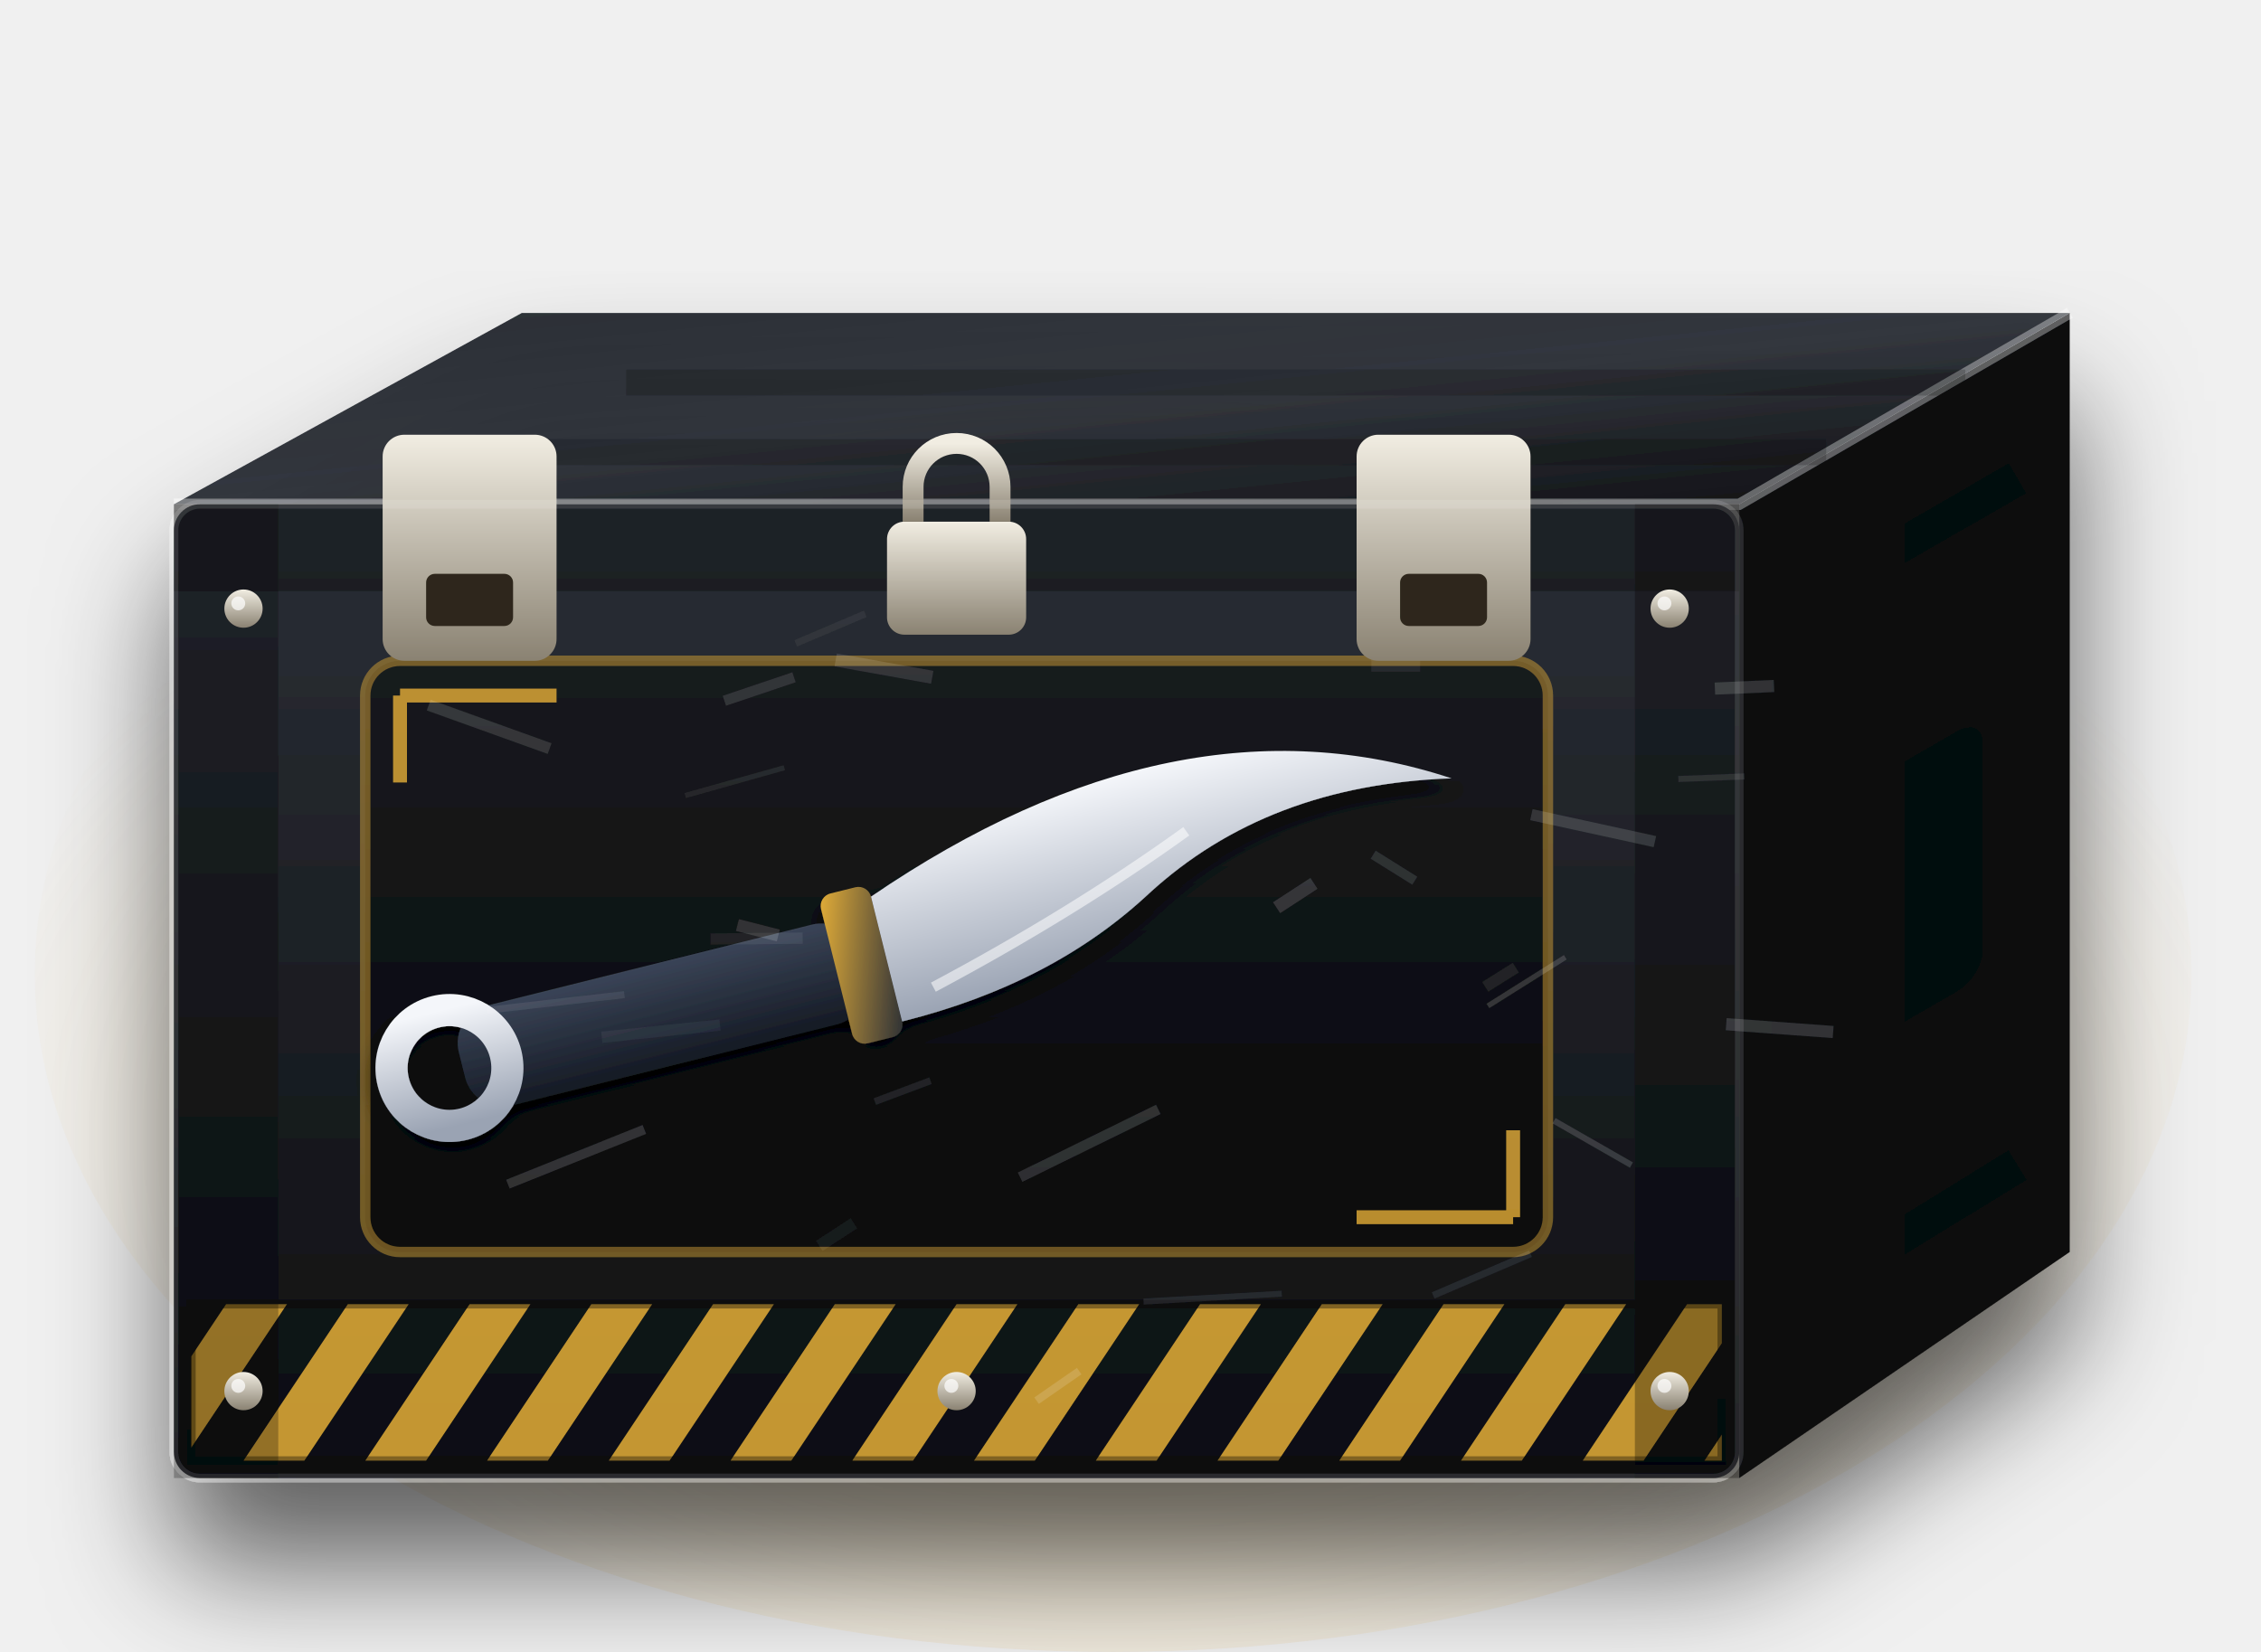
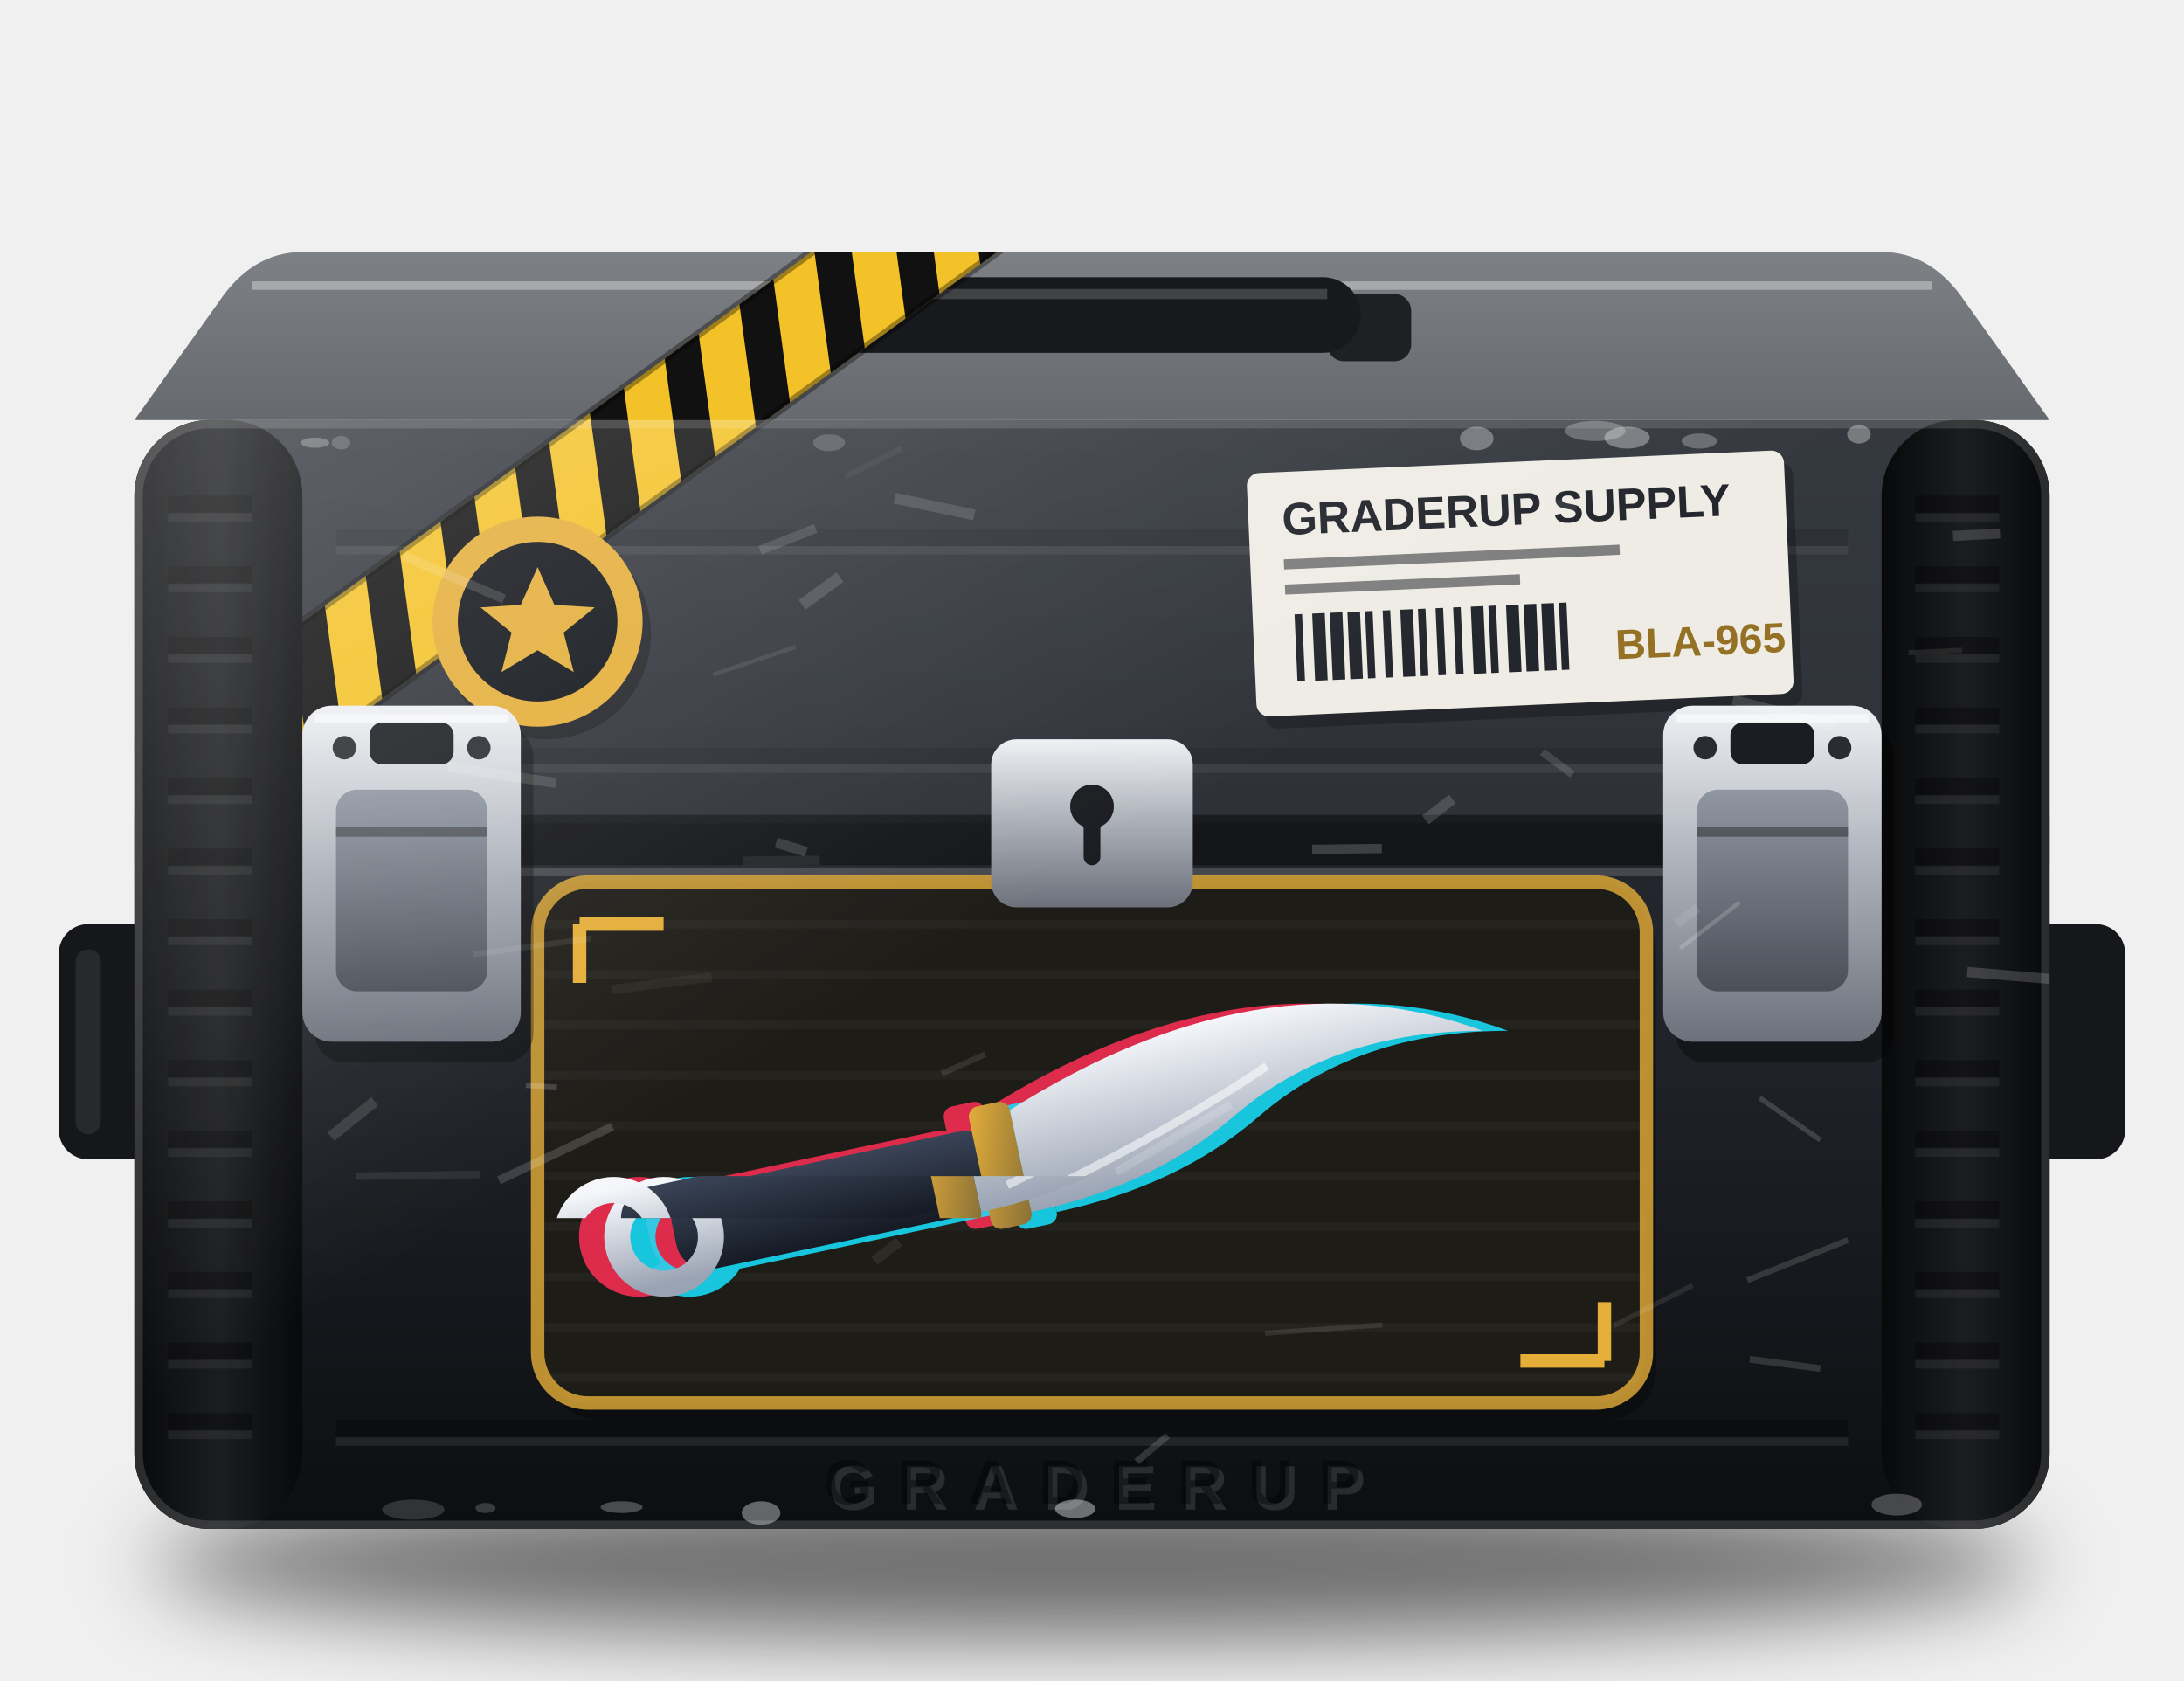
- <svg xmlns="http://www.w3.org/2000/svg" viewBox="0 0 260 190" fill="none">
+ <svg xmlns="http://www.w3.org/2000/svg" viewBox="0 0 260 200" fill="none">
  <defs>
    <linearGradient id="bladef" x1="0" y1="0" x2="0" y2="1">
      <stop offset="0" stop-color="#2b2f36" />
+       <stop offset=".55" stop-color="#202329" />
      <stop offset="1" stop-color="#0c0e11" />
    </linearGradient>
-     <linearGradient id="bladet" x1="0" y1="0" x2="1" y2="1">
-       <stop offset="0" stop-color="#2b2f36" />
-       <stop offset=".5" stop-color="#2b2f36" stop-opacity=".95" />
-       <stop offset="1" stop-color="#0c0e11" />
-     </linearGradient>
-     <linearGradient id="blades" x1="0" y1="0" x2="1" y2="0">
-       <stop offset="0" stop-color="#0c0e11" />
-       <stop offset="1" stop-color="#07090c" />
-     </linearGradient>
-     <linearGradient id="bladem" x1="0" y1="0" x2="0" y2="1">
-       <stop offset="0" stop-color="#f1ede2" />
-       <stop offset="1" stop-color="#8a8272" />
-     </linearGradient>
-     <linearGradient id="bladep" x1="0" y1="0" x2="0" y2="1">
-       <stop offset="0" stop-color="#000" stop-opacity=".35" />
-       <stop offset="1" stop-color="#000" stop-opacity=".55" />
-     </linearGradient>
-     <radialGradient id="bladeg" cx=".5" cy=".62" r=".55">
-       <stop offset="0" stop-color="#e4ae39" stop-opacity=".35" />
-       <stop offset="1" stop-color="#e4ae39" stop-opacity="0" />
-     </radialGradient>
+     <linearGradient id="bladet" x1="0" y1="0" x2="0" y2="1">
+       <stop offset="0" stop-color="#7d8084" />
+       <stop offset="1" stop-color="#66696e" />
+     </linearGradient>
+     <linearGradient id="bladeb" x1="0" y1="0" x2="1" y2="0">
+       <stop offset="0" stop-color="#08090b" />
+       <stop offset=".5" stop-color="#1c1d1f" />
+       <stop offset="1" stop-color="#08090b" />
+     </linearGradient>
+     <linearGradient id="bladegl" x1="0" y1="0" x2="1" y2="1">
+       <stop offset="0" stop-color="#fff" stop-opacity=".22" />
+       <stop offset=".45" stop-color="#fff" stop-opacity="0" />
+     </linearGradient>
+     <linearGradient id="blademt" x1="0" y1="0" x2="0" y2="1">
+       <stop offset="0" stop-color="#eef0f3" />
+       <stop offset=".5" stop-color="#a9aeb7" />
+       <stop offset="1" stop-color="#6c717b" />
+     </linearGradient>
+     <linearGradient id="blademd" x1="0" y1="0" x2="0" y2="1">
+       <stop offset="0" stop-color="#9097a2" />
+       <stop offset="1" stop-color="#4a4f58" />
+     </linearGradient>
    <linearGradient id="m" x1="0" y1="0" x2="0" y2="1">
      <stop offset="0" stop-color="#f4f6fa" />
      <stop offset="1" stop-color="#9aa3b3" />
    </linearGradient>
    <linearGradient id="d" x1="0" y1="0" x2="0" y2="1">
      <stop offset="0" stop-color="#3a4457" />
      <stop offset="1" stop-color="#151a24" />
    </linearGradient>
    <linearGradient id="acc" x1="0" y1="0" x2="1" y2="1">
      <stop offset="0" stop-color="#e4ae39" />
-       <stop offset="1" stop-color="#2b2f36" />
-     </linearGradient>
-     <filter id="bladesh" x="-10%" y="-10%" width="120%" height="140%">
-       <feDropShadow dx="0" dy="10" stdDeviation="7" flood-color="#000" flood-opacity=".6" />
+       <stop offset="1" stop-color="#886f38" />
+     </linearGradient>
+     <filter id="bladebl" x="-20%" y="-50%" width="140%" height="200%">
+       <feGaussianBlur stdDeviation="5" />
    </filter>
-     <filter id="bladews" x="-20%" y="-20%" width="140%" height="160%">
-       <feDropShadow dx="0" dy="2" stdDeviation="1.5" flood-color="#000" flood-opacity=".7" />
+     <filter id="blader" x="-10%" y="-10%" width="120%" height="120%">
+       <feFlood flood-color="#ff2d55" />
+       <feComposite in2="SourceAlpha" operator="in" />
    </filter>
+     <filter id="bladec" x="-10%" y="-10%" width="120%" height="120%">
+       <feFlood flood-color="#19e3ff" />
+       <feComposite in2="SourceAlpha" operator="in" />
+     </filter>
+     <clipPath id="bladeclip">
+       <path d="M36 30 H224 Q230 30 234 36 L244 50 V173 Q244 182 235 182 H25 Q16 182 16 173 V50 L26 36 Q30 30 36 30 Z" />
+     </clipPath>
+     <clipPath id="bladest">
+       <rect x="64" y="105" width="132" height="62" rx="6" />
+     </clipPath>
+     <clipPath id="blades1">
+       <rect x="0" y="112" width="260" height="7" />
+     </clipPath>
+     <clipPath id="blades2">
+       <rect x="0" y="140" width="260" height="5" />
+     </clipPath>
  </defs>
-   <ellipse cx="128" cy="112" rx="124" ry="78" fill="url(#bladeg)" />
-   <g filter="url(#bladesh)">
-     <path d="M200 58 L238 36 V144 L200 170 Z" fill="url(#blades)" />
-     <path d="M206 70 L232 55 M206 150 L232 134" stroke="#000" stroke-opacity=".35" stroke-width="4" />
-     <rect x="212" y="90" width="16" height="30" rx="3" transform="skewY(-30) translate(0 124)" fill="#000" fill-opacity=".35" />
-     <path d="M20 58 L200 58 L238 36 L60 36 Z" fill="url(#bladet)" />
-     <path d="M20 58 L200 58 L238 36" stroke="#fff" stroke-opacity=".35" stroke-width="1.3" />
-     <path d="M58 52 L210 52 M72 44 L226 44" stroke="#000" stroke-opacity=".18" stroke-width="3" />
-     <rect x="20" y="58" width="180" height="112" rx="3" fill="url(#bladef)" />
-     <rect x="20" y="58" width="180" height="10" fill="#000" fill-opacity=".3" />
-     <clipPath id="bladehz">
-       <rect x="22" y="150" width="176" height="18" />
-     </clipPath>
-     <g clip-path="url(#bladehz)">
-       <path d="M14 168 l12 -18 h7 l-12 18 z" fill="#e4ae39" fill-opacity=".85" />
-       <path d="M28 168 l12 -18 h7 l-12 18 z" fill="#e4ae39" fill-opacity=".85" />
-       <path d="M42 168 l12 -18 h7 l-12 18 z" fill="#e4ae39" fill-opacity=".85" />
-       <path d="M56 168 l12 -18 h7 l-12 18 z" fill="#e4ae39" fill-opacity=".85" />
-       <path d="M70 168 l12 -18 h7 l-12 18 z" fill="#e4ae39" fill-opacity=".85" />
-       <path d="M84 168 l12 -18 h7 l-12 18 z" fill="#e4ae39" fill-opacity=".85" />
-       <path d="M98 168 l12 -18 h7 l-12 18 z" fill="#e4ae39" fill-opacity=".85" />
-       <path d="M112 168 l12 -18 h7 l-12 18 z" fill="#e4ae39" fill-opacity=".85" />
-       <path d="M126 168 l12 -18 h7 l-12 18 z" fill="#e4ae39" fill-opacity=".85" />
-       <path d="M140 168 l12 -18 h7 l-12 18 z" fill="#e4ae39" fill-opacity=".85" />
-       <path d="M154 168 l12 -18 h7 l-12 18 z" fill="#e4ae39" fill-opacity=".85" />
-       <path d="M168 168 l12 -18 h7 l-12 18 z" fill="#e4ae39" fill-opacity=".85" />
-       <path d="M182 168 l12 -18 h7 l-12 18 z" fill="#e4ae39" fill-opacity=".85" />
-       <path d="M196 168 l12 -18 h7 l-12 18 z" fill="#e4ae39" fill-opacity=".85" />
-       <path d="M210 168 l12 -18 h7 l-12 18 z" fill="#e4ae39" fill-opacity=".85" />
-       <path d="M224 168 l12 -18 h7 l-12 18 z" fill="#e4ae39" fill-opacity=".85" />
-     </g>
-     <rect x="22" y="150" width="176" height="18" fill="none" stroke="#000" stroke-opacity=".35" />
-     <rect x="20" y="58" width="12" height="112" fill="#000" fill-opacity=".25" />
-     <rect x="188" y="58" width="12" height="112" fill="#000" fill-opacity=".3" />
-     <rect x="42" y="76" width="136" height="68" rx="4" fill="url(#bladep)" stroke="#e4ae39" stroke-opacity=".45" stroke-width="1.2" />
-     <path d="M46 80 h18 M46 80 v10 M174 140 h-18 M174 140 v-10" stroke="#e4ae39" stroke-opacity=".8" stroke-width="1.6" />
-     <g transform="translate(38 56) scale(.74) rotate(-14 100 70)" filter="url(#bladews)">
+   <ellipse cx="130" cy="186" rx="112" ry="9" fill="#000" fill-opacity=".55" filter="url(#bladebl)" />
+   <rect x="7" y="110" width="12" height="28" rx="3.5" fill="#15171b" />
+   <rect x="9" y="113" width="3" height="22" rx="1.5" fill="#fff" fill-opacity=".08" />
+   <rect x="241" y="110" width="12" height="28" rx="3.5" fill="#15171b" />
+   <path d="M36 30 H224 Q230 30 234 36 L244 50 H16 L26 36 Q30 30 36 30 Z" fill="url(#bladet)" />
+   <path d="M30 34 H230" stroke="#fff" stroke-opacity=".35" stroke-width="1" />
+   <rect x="92" y="35" width="10" height="8" rx="2" fill="#1e2024" />
+   <rect x="158" y="35" width="10" height="8" rx="2" fill="#1e2024" />
+   <rect x="98" y="33" width="64" height="9" rx="4.5" fill="#17191d" />
+   <path d="M102 35 h56" stroke="#fff" stroke-opacity=".18" stroke-width="1.2" />
+   <rect x="16" y="50" width="228" height="132" rx="9" fill="url(#bladef)" />
+   <rect x="16" y="50" width="228" height="48" rx="9" fill="#fff" fill-opacity=".05" />
+   <path d="M40 64 H220 M40 90 H220" stroke="#000" stroke-opacity=".12" stroke-width="2" />
+   <path d="M40 65.5 H220 M40 91.5 H220" stroke="#fff" stroke-opacity=".06" stroke-width="1" />
+   <g clip-path="url(#bladeclip)">
+     <g transform="rotate(-36 60 64)">
+       <rect x="-40" y="58" width="170" height="13" fill="#f3c228" />
+       <path d="M-40 71 l7 -13 h5 l-7 13 z" fill="#111" />
+       <path d="M-29 71 l7 -13 h5 l-7 13 z" fill="#111" />
+       <path d="M-18 71 l7 -13 h5 l-7 13 z" fill="#111" />
+       <path d="M-7 71 l7 -13 h5 l-7 13 z" fill="#111" />
+       <path d="M4 71 l7 -13 h5 l-7 13 z" fill="#111" />
+       <path d="M15 71 l7 -13 h5 l-7 13 z" fill="#111" />
+       <path d="M26 71 l7 -13 h5 l-7 13 z" fill="#111" />
+       <path d="M37 71 l7 -13 h5 l-7 13 z" fill="#111" />
+       <path d="M48 71 l7 -13 h5 l-7 13 z" fill="#111" />
+       <path d="M59 71 l7 -13 h5 l-7 13 z" fill="#111" />
+       <path d="M70 71 l7 -13 h5 l-7 13 z" fill="#111" />
+       <path d="M81 71 l7 -13 h5 l-7 13 z" fill="#111" />
+       <path d="M92 71 l7 -13 h5 l-7 13 z" fill="#111" />
+       <path d="M103 71 l7 -13 h5 l-7 13 z" fill="#111" />
+       <path d="M114 71 l7 -13 h5 l-7 13 z" fill="#111" />
+       <path d="M125 71 l7 -13 h5 l-7 13 z" fill="#111" />
+       <path d="M136 71 l7 -13 h5 l-7 13 z" fill="#111" />
+       <path d="M147 71 l7 -13 h5 l-7 13 z" fill="#111" />
+       <rect x="-40" y="58" width="170" height="13" fill="none" stroke="#000" stroke-opacity=".35" />
+     </g>
+   </g>
+   <rect x="16" y="97" width="228" height="6" fill="#000" fill-opacity=".45" />
+   <path d="M16 103.8 H244" stroke="#fff" stroke-opacity=".16" stroke-width="1" />
+   <path d="M40 170 H220" stroke="#000" stroke-opacity=".28" stroke-width="2" />
+   <path d="M40 171.6 H220" stroke="#fff" stroke-opacity=".08" stroke-width="1" />
+   <rect x="16" y="50" width="20" height="132" rx="9" fill="url(#bladeb)" />
+   <path d="M20 60 h10" stroke="#000" stroke-opacity=".32" stroke-width="2" />
+   <path d="M20 61.6 h10" stroke="#fff" stroke-opacity=".06" stroke-width="1" />
+   <path d="M20 68.4 h10" stroke="#000" stroke-opacity=".32" stroke-width="2" />
+   <path d="M20 70 h10" stroke="#fff" stroke-opacity=".06" stroke-width="1" />
+   <path d="M20 76.8 h10" stroke="#000" stroke-opacity=".32" stroke-width="2" />
+   <path d="M20 78.4 h10" stroke="#fff" stroke-opacity=".06" stroke-width="1" />
+   <path d="M20 85.2 h10" stroke="#000" stroke-opacity=".32" stroke-width="2" />
+   <path d="M20 86.8 h10" stroke="#fff" stroke-opacity=".06" stroke-width="1" />
+   <path d="M20 93.6 h10" stroke="#000" stroke-opacity=".32" stroke-width="2" />
+   <path d="M20 95.2 h10" stroke="#fff" stroke-opacity=".06" stroke-width="1" />
+   <path d="M20 102 h10" stroke="#000" stroke-opacity=".32" stroke-width="2" />
+   <path d="M20 103.6 h10" stroke="#fff" stroke-opacity=".06" stroke-width="1" />
+   <path d="M20 110.4 h10" stroke="#000" stroke-opacity=".32" stroke-width="2" />
+   <path d="M20 112 h10" stroke="#fff" stroke-opacity=".06" stroke-width="1" />
+   <path d="M20 118.8 h10" stroke="#000" stroke-opacity=".32" stroke-width="2" />
+   <path d="M20 120.4 h10" stroke="#fff" stroke-opacity=".06" stroke-width="1" />
+   <path d="M20 127.2 h10" stroke="#000" stroke-opacity=".32" stroke-width="2" />
+   <path d="M20 128.8 h10" stroke="#fff" stroke-opacity=".06" stroke-width="1" />
+   <path d="M20 135.6 h10" stroke="#000" stroke-opacity=".32" stroke-width="2" />
+   <path d="M20 137.2 h10" stroke="#fff" stroke-opacity=".06" stroke-width="1" />
+   <path d="M20 144 h10" stroke="#000" stroke-opacity=".32" stroke-width="2" />
+   <path d="M20 145.6 h10" stroke="#fff" stroke-opacity=".06" stroke-width="1" />
+   <path d="M20 152.4 h10" stroke="#000" stroke-opacity=".32" stroke-width="2" />
+   <path d="M20 154 h10" stroke="#fff" stroke-opacity=".06" stroke-width="1" />
+   <path d="M20 160.8 h10" stroke="#000" stroke-opacity=".32" stroke-width="2" />
+   <path d="M20 162.4 h10" stroke="#fff" stroke-opacity=".06" stroke-width="1" />
+   <path d="M20 169.2 h10" stroke="#000" stroke-opacity=".32" stroke-width="2" />
+   <path d="M20 170.8 h10" stroke="#fff" stroke-opacity=".06" stroke-width="1" />
+   <rect x="224" y="50" width="20" height="132" rx="9" fill="url(#bladeb)" />
+   <path d="M228 60 h10" stroke="#000" stroke-opacity=".32" stroke-width="2" />
+   <path d="M228 61.6 h10" stroke="#fff" stroke-opacity=".06" stroke-width="1" />
+   <path d="M228 68.4 h10" stroke="#000" stroke-opacity=".32" stroke-width="2" />
+   <path d="M228 70 h10" stroke="#fff" stroke-opacity=".06" stroke-width="1" />
+   <path d="M228 76.8 h10" stroke="#000" stroke-opacity=".32" stroke-width="2" />
+   <path d="M228 78.4 h10" stroke="#fff" stroke-opacity=".06" stroke-width="1" />
+   <path d="M228 85.2 h10" stroke="#000" stroke-opacity=".32" stroke-width="2" />
+   <path d="M228 86.8 h10" stroke="#fff" stroke-opacity=".06" stroke-width="1" />
+   <path d="M228 93.6 h10" stroke="#000" stroke-opacity=".32" stroke-width="2" />
+   <path d="M228 95.2 h10" stroke="#fff" stroke-opacity=".06" stroke-width="1" />
+   <path d="M228 102 h10" stroke="#000" stroke-opacity=".32" stroke-width="2" />
+   <path d="M228 103.6 h10" stroke="#fff" stroke-opacity=".06" stroke-width="1" />
+   <path d="M228 110.4 h10" stroke="#000" stroke-opacity=".32" stroke-width="2" />
+   <path d="M228 112 h10" stroke="#fff" stroke-opacity=".06" stroke-width="1" />
+   <path d="M228 118.8 h10" stroke="#000" stroke-opacity=".32" stroke-width="2" />
+   <path d="M228 120.4 h10" stroke="#fff" stroke-opacity=".06" stroke-width="1" />
+   <path d="M228 127.2 h10" stroke="#000" stroke-opacity=".32" stroke-width="2" />
+   <path d="M228 128.8 h10" stroke="#fff" stroke-opacity=".06" stroke-width="1" />
+   <path d="M228 135.6 h10" stroke="#000" stroke-opacity=".32" stroke-width="2" />
+   <path d="M228 137.2 h10" stroke="#fff" stroke-opacity=".06" stroke-width="1" />
+   <path d="M228 144 h10" stroke="#000" stroke-opacity=".32" stroke-width="2" />
+   <path d="M228 145.6 h10" stroke="#fff" stroke-opacity=".06" stroke-width="1" />
+   <path d="M228 152.4 h10" stroke="#000" stroke-opacity=".32" stroke-width="2" />
+   <path d="M228 154 h10" stroke="#fff" stroke-opacity=".06" stroke-width="1" />
+   <path d="M228 160.8 h10" stroke="#000" stroke-opacity=".32" stroke-width="2" />
+   <path d="M228 162.4 h10" stroke="#fff" stroke-opacity=".06" stroke-width="1" />
+   <path d="M228 169.2 h10" stroke="#000" stroke-opacity=".32" stroke-width="2" />
+   <path d="M228 170.8 h10" stroke="#fff" stroke-opacity=".06" stroke-width="1" />
+   <g transform="rotate(-2.5 180 70)">
+     <rect x="149" y="55" width="64" height="29" rx="1.5" fill="#000" fill-opacity=".25" transform="translate(1 1.5)" />
+     <rect x="149" y="55" width="64" height="29" rx="1.5" fill="#eeece4" />
+     <text x="153" y="62.5" font-family="Arial, sans-serif" font-weight="700" font-size="5.4" fill="#23262c">GRADERUP SUPPLY</text>
+     <path d="M153 66 h40 M153 69 h28" stroke="#23262c" stroke-opacity=".55" stroke-width="1.2" />
+     <rect x="154" y="72" width="0.9" height="8" fill="#23262c" />
+     <rect x="156.1" y="72" width="1.5" height="8" fill="#23262c" />
+     <rect x="158.2" y="72" width="1.5" height="8" fill="#23262c" />
+     <rect x="160.3" y="72" width="1.5" height="8" fill="#23262c" />
+     <rect x="162.4" y="72" width="0.9" height="8" fill="#23262c" />
+     <rect x="164.5" y="72" width="0.9" height="8" fill="#23262c" />
+     <rect x="166.6" y="72" width="1.5" height="8" fill="#23262c" />
+     <rect x="168.7" y="72" width="0.9" height="8" fill="#23262c" />
+     <rect x="170.8" y="72" width="0.9" height="8" fill="#23262c" />
+     <rect x="172.9" y="72" width="0.9" height="8" fill="#23262c" />
+     <rect x="175" y="72" width="1.5" height="8" fill="#23262c" />
+     <rect x="177.1" y="72" width="0.9" height="8" fill="#23262c" />
+     <rect x="179.2" y="72" width="1.5" height="8" fill="#23262c" />
+     <rect x="181.3" y="72" width="1.5" height="8" fill="#23262c" />
+     <rect x="183.4" y="72" width="1.5" height="8" fill="#23262c" />
+     <rect x="185.5" y="72" width="0.9" height="8" fill="#23262c" />
+     <text x="192" y="79" font-family="Arial, sans-serif" font-weight="700" font-size="5" fill="#947125">BLA-965</text>
+   </g>
+   <circle cx="64" cy="74" r="12.5" fill="#000" fill-opacity=".3" transform="translate(1 1.5)" />
+   <circle cx="64" cy="74" r="12.5" fill="#e4ae39" />
+   <circle cx="64" cy="74" r="9.5" fill="#101318" />
+   <path d="M64 67.5 L66 72 L70.8 72.3 L67.1 75.3 L68.3 80 L64 77.4 L59.7 80 L60.9 75.3 L57.2 72.3 L62 72 Z" fill="#e4ae39" />
+   <rect x="64" y="105" width="132" height="62" rx="6" fill="#000" fill-opacity=".3" transform="translate(1.2 2)" />
+   <rect x="64" y="105" width="132" height="62" rx="6" fill="#0d1015" />
+   <g clip-path="url(#bladest)">
+     <rect x="64" y="105" width="132" height="62" fill="#e4ae39" fill-opacity=".08" />
+     <path d="M64 110 H196" stroke="#fff" stroke-opacity=".035" />
+     <path d="M64 116 H196" stroke="#fff" stroke-opacity=".035" />
+     <path d="M64 122 H196" stroke="#fff" stroke-opacity=".035" />
+     <path d="M64 128 H196" stroke="#fff" stroke-opacity=".035" />
+     <path d="M64 134 H196" stroke="#fff" stroke-opacity=".035" />
+     <path d="M64 140 H196" stroke="#fff" stroke-opacity=".035" />
+     <path d="M64 146 H196" stroke="#fff" stroke-opacity=".035" />
+     <path d="M64 152 H196" stroke="#fff" stroke-opacity=".035" />
+     <path d="M64 158 H196" stroke="#fff" stroke-opacity=".035" />
+     <path d="M64 164 H196" stroke="#fff" stroke-opacity=".035" />
+     <g transform="translate(-3 0)" opacity=".85">
+       <g transform="translate(68 93) scale(.62) rotate(-12 100 70)" filter="url(#blader)">
+         <rect x="18" y="62" width="64" height="16" rx="6" fill="url(#d)" />
+         <circle cx="16" cy="70" r="9" stroke="url(#m)" stroke-width="5" fill="none" />
+         <rect x="78" y="58" width="8" height="24" rx="2" fill="url(#acc)" />
+         <path d="M86 60 Q140 40 178 64 Q150 58 128 70 Q110 80 86 80 Z" fill="url(#m)" />
+         <path d="M92 76 Q116 70 136 62" stroke="#fff" stroke-opacity=".55" stroke-width="1.6" fill="none" />
+       </g>
+     </g>
+     <g transform="translate(3 0)" opacity=".85">
+       <g transform="translate(68 93) scale(.62) rotate(-12 100 70)" filter="url(#bladec)">
+         <rect x="18" y="62" width="64" height="16" rx="6" fill="url(#d)" />
+         <circle cx="16" cy="70" r="9" stroke="url(#m)" stroke-width="5" fill="none" />
+         <rect x="78" y="58" width="8" height="24" rx="2" fill="url(#acc)" />
+         <path d="M86 60 Q140 40 178 64 Q150 58 128 70 Q110 80 86 80 Z" fill="url(#m)" />
+         <path d="M92 76 Q116 70 136 62" stroke="#fff" stroke-opacity=".55" stroke-width="1.6" fill="none" />
+       </g>
+     </g>
+     <g transform="translate(68 93) scale(.62) rotate(-12 100 70)">
      <rect x="18" y="62" width="64" height="16" rx="6" fill="url(#d)" />
      <circle cx="16" cy="70" r="9" stroke="url(#m)" stroke-width="5" fill="none" />
      <rect x="78" y="58" width="8" height="24" rx="2" fill="url(#acc)" />
      <path d="M86 60 Q140 40 178 64 Q150 58 128 70 Q110 80 86 80 Z" fill="url(#m)" />
      <path d="M92 76 Q116 70 136 62" stroke="#fff" stroke-opacity=".55" stroke-width="1.6" fill="none" />
    </g>
-     <path d="M119.2 161.1 l4.9 -3.4" stroke="#fff" stroke-opacity="0.14" stroke-width="0.9" />
-     <path d="M171.1 115.7 l8.9 -5.6" stroke="#fff" stroke-opacity="0.16" stroke-width="0.6" />
-     <path d="M131.5 149.7 l15.9 -0.9" stroke="#fff" stroke-opacity="0.09" stroke-width="0.7" />
-     <path d="M146.8 104.4 l4.3 -2.8" stroke="#fff" stroke-opacity="0.15" stroke-width="1.5" />
-     <path d="M56.0 116.2 l15.8 -1.8" stroke="#fff" stroke-opacity="0.08" stroke-width="0.8" />
-     <path d="M58.4 136.2 l15.7 -6.3" stroke="#fff" stroke-opacity="0.16" stroke-width="1.1" />
-     <path d="M157.9 98.3 l4.8 3.0" stroke="#fff" stroke-opacity="0.12" stroke-width="1.1" />
-     <path d="M94.2 143.3 l4.0 -2.6" stroke="#fff" stroke-opacity="0.07" stroke-width="1.4" />
-     <path d="M84.8 106.4 l4.7 1.2" stroke="#fff" stroke-opacity="0.14" stroke-width="1.4" />
-     <path d="M157.7 76.5 l5.6 -0.0" stroke="#fff" stroke-opacity="0.07" stroke-width="1.5" />
-     <path d="M96.1 75.9 l11.1 2.0" stroke="#fff" stroke-opacity="0.12" stroke-width="1.5" />
-     <path d="M83.3 80.6 l8.0 -2.7" stroke="#fff" stroke-opacity="0.12" stroke-width="1.2" />
-     <path d="M193.0 89.6 l7.6 -0.3" stroke="#fff" stroke-opacity="0.09" stroke-width="0.7" />
-     <path d="M170.8 113.5 l3.5 -2.2" stroke="#fff" stroke-opacity="0.08" stroke-width="1.3" />
-     <path d="M197.2 79.2 l6.8 -0.3" stroke="#fff" stroke-opacity="0.15" stroke-width="1.4" />
-     <path d="M117.3 135.4 l15.9 -7.8" stroke="#fff" stroke-opacity="0.15" stroke-width="1.2" />
-     <path d="M91.5 74.0 l8.0 -3.4" stroke="#fff" stroke-opacity="0.05" stroke-width="0.8" />
-     <path d="M178.7 128.9 l8.9 5.1" stroke="#fff" stroke-opacity="0.15" stroke-width="0.7" />
-     <path d="M176.1 93.7 l14.2 3.1" stroke="#fff" stroke-opacity="0.14" stroke-width="1.3" />
-     <path d="M164.8 149.0 l11.2 -4.8" stroke="#fff" stroke-opacity="0.09" stroke-width="0.8" />
-     <path d="M69.2 119.3 l13.6 -1.4" stroke="#fff" stroke-opacity="0.05" stroke-width="1.3" />
-     <path d="M49.3 81.1 l13.9 5.0" stroke="#fff" stroke-opacity="0.13" stroke-width="1.3" />
-     <path d="M100.6 126.7 l6.4 -2.4" stroke="#fff" stroke-opacity="0.09" stroke-width="0.8" />
-     <path d="M198.5 117.8 l12.3 0.9" stroke="#fff" stroke-opacity="0.16" stroke-width="1.4" />
-     <path d="M78.8 91.5 l11.4 -3.2" stroke="#fff" stroke-opacity="0.08" stroke-width="0.6" />
-     <path d="M81.7 108.0 l10.6 -0.1" stroke="#fff" stroke-opacity="0.07" stroke-width="1.3" />
-     <circle cx="28" cy="70" r="2.2" fill="url(#bladem)" />
-     <circle cx="27.4" cy="69.4" r="0.8" fill="#fff" fill-opacity=".7" />
-     <circle cx="192" cy="70" r="2.2" fill="url(#bladem)" />
-     <circle cx="191.4" cy="69.4" r="0.8" fill="#fff" fill-opacity=".7" />
-     <circle cx="28" cy="160" r="2.2" fill="url(#bladem)" />
-     <circle cx="27.4" cy="159.4" r="0.8" fill="#fff" fill-opacity=".7" />
-     <circle cx="192" cy="160" r="2.2" fill="url(#bladem)" />
-     <circle cx="191.4" cy="159.4" r="0.8" fill="#fff" fill-opacity=".7" />
-     <circle cx="110" cy="70" r="2.2" fill="url(#bladem)" />
-     <circle cx="109.4" cy="69.4" r="0.8" fill="#fff" fill-opacity=".7" />
-     <circle cx="110" cy="160" r="2.2" fill="url(#bladem)" />
-     <circle cx="109.4" cy="159.4" r="0.8" fill="#fff" fill-opacity=".7" />
-     <rect x="44" y="50" width="20" height="26" rx="2.5" fill="url(#bladem)" />
-     <rect x="49" y="66" width="10" height="6" rx="1" fill="#2e281c" />
-     <rect x="156" y="50" width="20" height="26" rx="2.5" fill="url(#bladem)" />
-     <rect x="161" y="66" width="10" height="6" rx="1" fill="#2e281c" />
-     <rect x="102" y="60" width="16" height="13" rx="2" fill="url(#bladem)" />
-     <path d="M105 60 v-4 a5 5 0 0 1 10 0 v4" stroke="url(#bladem)" stroke-width="2.4" fill="none" />
-     <text x="110" y="184" opacity="0" text-anchor="middle" font-family="Arial Black, Arial, sans-serif" font-weight="900" font-size="9" letter-spacing="3" fill="#000" fill-opacity=".45">GRADERUP</text>
-     <rect x="20" y="58" width="180" height="112" rx="3" stroke="#fff" stroke-opacity=".12" />
+     <g clip-path="url(#blades1)" transform="translate(7 0)">
+       <g transform="translate(68 93) scale(.62) rotate(-12 100 70)">
+         <rect x="18" y="62" width="64" height="16" rx="6" fill="url(#d)" />
+         <circle cx="16" cy="70" r="9" stroke="url(#m)" stroke-width="5" fill="none" />
+         <rect x="78" y="58" width="8" height="24" rx="2" fill="url(#acc)" />
+         <path d="M86 60 Q140 40 178 64 Q150 58 128 70 Q110 80 86 80 Z" fill="url(#m)" />
+         <path d="M92 76 Q116 70 136 62" stroke="#fff" stroke-opacity=".55" stroke-width="1.6" fill="none" />
+       </g>
+     </g>
+     <g clip-path="url(#blades2)" transform="translate(-6 0)">
+       <g transform="translate(68 93) scale(.62) rotate(-12 100 70)">
+         <rect x="18" y="62" width="64" height="16" rx="6" fill="url(#d)" />
+         <circle cx="16" cy="70" r="9" stroke="url(#m)" stroke-width="5" fill="none" />
+         <rect x="78" y="58" width="8" height="24" rx="2" fill="url(#acc)" />
+         <path d="M86 60 Q140 40 178 64 Q150 58 128 70 Q110 80 86 80 Z" fill="url(#m)" />
+         <path d="M92 76 Q116 70 136 62" stroke="#fff" stroke-opacity=".55" stroke-width="1.6" fill="none" />
+       </g>
+     </g>
  </g>
+   <rect x="64" y="105" width="132" height="62" rx="6" stroke="#e4ae39" stroke-opacity=".8" stroke-width="1.6" />
+   <path d="M69 110 h10 M69 110 v7 M191 162 h-10 M191 162 v-7" stroke="#e4ae39" stroke-width="1.6" />
+   <rect x="36" y="84" width="26" height="40" rx="3.5" fill="#000" fill-opacity=".35" transform="translate(1.5 2.5)" />
+   <rect x="36" y="84" width="26" height="40" rx="3.5" fill="url(#blademt)" />
+   <rect x="40" y="94" width="18" height="24" rx="2.5" fill="url(#blademd)" />
+   <path d="M40 99 h18" stroke="#000" stroke-opacity=".35" stroke-width="1.2" />
+   <rect x="44" y="86" width="10" height="5" rx="1.5" fill="#1b1d22" />
+   <circle cx="41" cy="89" r="1.4" fill="#2a2c31" />
+   <circle cx="57" cy="89" r="1.4" fill="#2a2c31" />
+   <path d="M37.5 85.5 h23" stroke="#fff" stroke-opacity=".55" stroke-width="1" />
+   <rect x="198" y="84" width="26" height="40" rx="3.5" fill="#000" fill-opacity=".35" transform="translate(1.5 2.5)" />
+   <rect x="198" y="84" width="26" height="40" rx="3.5" fill="url(#blademt)" />
+   <rect x="202" y="94" width="18" height="24" rx="2.5" fill="url(#blademd)" />
+   <path d="M202 99 h18" stroke="#000" stroke-opacity=".35" stroke-width="1.2" />
+   <rect x="206" y="86" width="10" height="5" rx="1.5" fill="#1b1d22" />
+   <circle cx="203" cy="89" r="1.4" fill="#2a2c31" />
+   <circle cx="219" cy="89" r="1.4" fill="#2a2c31" />
+   <path d="M199.5 85.5 h23" stroke="#fff" stroke-opacity=".55" stroke-width="1" />
+   <rect x="118" y="88" width="24" height="20" rx="3" fill="url(#blademt)" />
+   <circle cx="130" cy="96" r="2.6" fill="#1b1d22" />
+   <rect x="129" y="97" width="2" height="6" rx="1" fill="#1b1d22" />
+   <text x="130.6" y="179.7" text-anchor="middle" font-family="Arial Black, Arial, sans-serif" font-weight="900" font-size="7.5" letter-spacing="3" fill="#fff" fill-opacity=".12">GRADERUP</text>
+   <text x="130" y="179" text-anchor="middle" font-family="Arial Black, Arial, sans-serif" font-weight="900" font-size="7.5" letter-spacing="3" fill="#000" fill-opacity=".4">GRADERUP</text>
+   <g clip-path="url(#bladeclip)">
+     <path d="M135.3 174.0 l3.7 -3.1" stroke="#fff" stroke-opacity="0.15" stroke-width="0.8" />
+     <path d="M200.0 112.9 l7.1 -5.5" stroke="#fff" stroke-opacity="0.17" stroke-width="0.5" />
+     <path d="M150.6 158.7 l14.0 -1.0" stroke="#fff" stroke-opacity="0.10" stroke-width="0.6" />
+     <path d="M169.7 97.6 l3.2 -2.5" stroke="#fff" stroke-opacity="0.15" stroke-width="1.3" />
+     <path d="M56.4 113.6 l14.0 -1.9" stroke="#fff" stroke-opacity="0.08" stroke-width="0.7" />
+     <path d="M59.4 140.5 l13.5 -6.4" stroke="#fff" stroke-opacity="0.16" stroke-width="1.0" />
+     <path d="M183.6 89.5 l3.6 2.7" stroke="#fff" stroke-opacity="0.13" stroke-width="0.9" />
+     <path d="M104.1 150.1 l2.9 -2.3" stroke="#fff" stroke-opacity="0.07" stroke-width="1.2" />
+     <path d="M92.4 100.3 l3.6 1.1" stroke="#fff" stroke-opacity="0.15" stroke-width="1.2" />
+     <path d="M183.2 60.1 l4.5 -0.0" stroke="#fff" stroke-opacity="0.08" stroke-width="1.3" />
+     <path d="M106.5 59.3 l9.5 2.0" stroke="#fff" stroke-opacity="0.13" stroke-width="1.3" />
+     <path d="M90.5 65.5 l6.6 -2.6" stroke="#fff" stroke-opacity="0.13" stroke-width="1.1" />
+     <path d="M227.2 77.7 l6.4 -0.3" stroke="#fff" stroke-opacity="0.09" stroke-width="0.6" />
+     <path d="M199.6 110.0 l2.5 -1.9" stroke="#fff" stroke-opacity="0.09" stroke-width="1.1" />
+     <path d="M232.5 63.8 l5.6 -0.3" stroke="#fff" stroke-opacity="0.16" stroke-width="1.2" />
+     <path d="M132.9 139.5 l13.6 -8.0" stroke="#fff" stroke-opacity="0.15" stroke-width="1.0" />
+     <path d="M100.7 56.7 l6.6 -3.3" stroke="#fff" stroke-opacity="0.05" stroke-width="0.7" />
+     <path d="M209.5 130.7 l7.2 5.0" stroke="#fff" stroke-opacity="0.16" stroke-width="0.6" />
+     <path d="M206.3 83.3 l12.4 3.2" stroke="#fff" stroke-opacity="0.14" stroke-width="1.2" />
+     <path d="M192.1 157.8 l9.4 -4.8" stroke="#fff" stroke-opacity="0.09" stroke-width="0.6" />
+     <path d="M72.9 117.8 l11.8 -1.5" stroke="#fff" stroke-opacity="0.05" stroke-width="1.1" />
+     <path d="M48.1 66.2 l11.9 5.1" stroke="#fff" stroke-opacity="0.14" stroke-width="1.1" />
+     <path d="M112.1 127.8 l5.2 -2.3" stroke="#fff" stroke-opacity="0.10" stroke-width="0.7" />
+     <path d="M234.2 115.7 l10.7 0.9" stroke="#fff" stroke-opacity="0.17" stroke-width="1.2" />
+     <path d="M84.9 80.3 l9.8 -3.3" stroke="#fff" stroke-opacity="0.09" stroke-width="0.5" />
+     <path d="M88.5 102.5 l9.1 -0.1" stroke="#fff" stroke-opacity="0.07" stroke-width="1.1" />
+     <path d="M95.5 72.0 l4.5 -3.3" stroke="#fff" stroke-opacity="0.14" stroke-width="1.4" />
+     <path d="M208.3 161.8 l8.4 1.1" stroke="#fff" stroke-opacity="0.14" stroke-width="0.8" />
+     <path d="M39.4 135.3 l5.2 -4.2" stroke="#fff" stroke-opacity="0.13" stroke-width="1.3" />
+     <path d="M42.3 140.0 l14.9 -0.2" stroke="#fff" stroke-opacity="0.08" stroke-width="0.9" />
+     <path d="M208.0 152.4 l12.0 -4.8" stroke="#fff" stroke-opacity="0.14" stroke-width="0.7" />
+     <path d="M53.3 91.3 l12.9 1.9" stroke="#fff" stroke-opacity="0.13" stroke-width="1.2" />
+     <path d="M156.2 101.1 l8.3 -0.1" stroke="#fff" stroke-opacity="0.18" stroke-width="1.1" />
+     <path d="M62.6 129.2 l3.7 0.2" stroke="#fff" stroke-opacity="0.17" stroke-width="0.6" />
+     <ellipse cx="74.0" cy="179.4" rx="2.5" ry="0.7" fill="#fff" fill-opacity="0.25" />
+     <ellipse cx="40.6" cy="52.7" rx="1.1" ry="0.8" fill="#fff" fill-opacity="0.18" />
+     <ellipse cx="225.8" cy="179.1" rx="3.0" ry="1.3" fill="#fff" fill-opacity="0.24" />
+     <ellipse cx="49.2" cy="179.7" rx="3.7" ry="1.2" fill="#fff" fill-opacity="0.15" />
+     <ellipse cx="193.7" cy="52.1" rx="2.7" ry="1.3" fill="#fff" fill-opacity="0.34" />
+     <ellipse cx="202.3" cy="52.5" rx="2.1" ry="0.9" fill="#fff" fill-opacity="0.26" />
+     <ellipse cx="90.6" cy="180.1" rx="2.3" ry="1.4" fill="#fff" fill-opacity="0.36" />
+     <ellipse cx="37.5" cy="52.7" rx="1.7" ry="0.6" fill="#fff" fill-opacity="0.28" />
+     <ellipse cx="221.3" cy="51.7" rx="1.4" ry="1.1" fill="#fff" fill-opacity="0.33" />
+     <ellipse cx="57.8" cy="179.5" rx="1.2" ry="0.6" fill="#fff" fill-opacity="0.18" />
+     <ellipse cx="175.8" cy="52.2" rx="2.0" ry="1.4" fill="#fff" fill-opacity="0.32" />
+     <ellipse cx="98.7" cy="52.7" rx="1.9" ry="1.0" fill="#fff" fill-opacity="0.18" />
+     <ellipse cx="189.9" cy="51.3" rx="3.6" ry="1.2" fill="#fff" fill-opacity="0.25" />
+     <ellipse cx="128.0" cy="179.6" rx="2.4" ry="1.1" fill="#fff" fill-opacity="0.40" />
+   </g>
+   <rect x="16" y="50" width="228" height="132" rx="9" fill="url(#bladegl)" />
+   <rect x="16.5" y="50.5" width="227" height="131" rx="8.5" stroke="#fff" stroke-opacity=".14" />
</svg>
